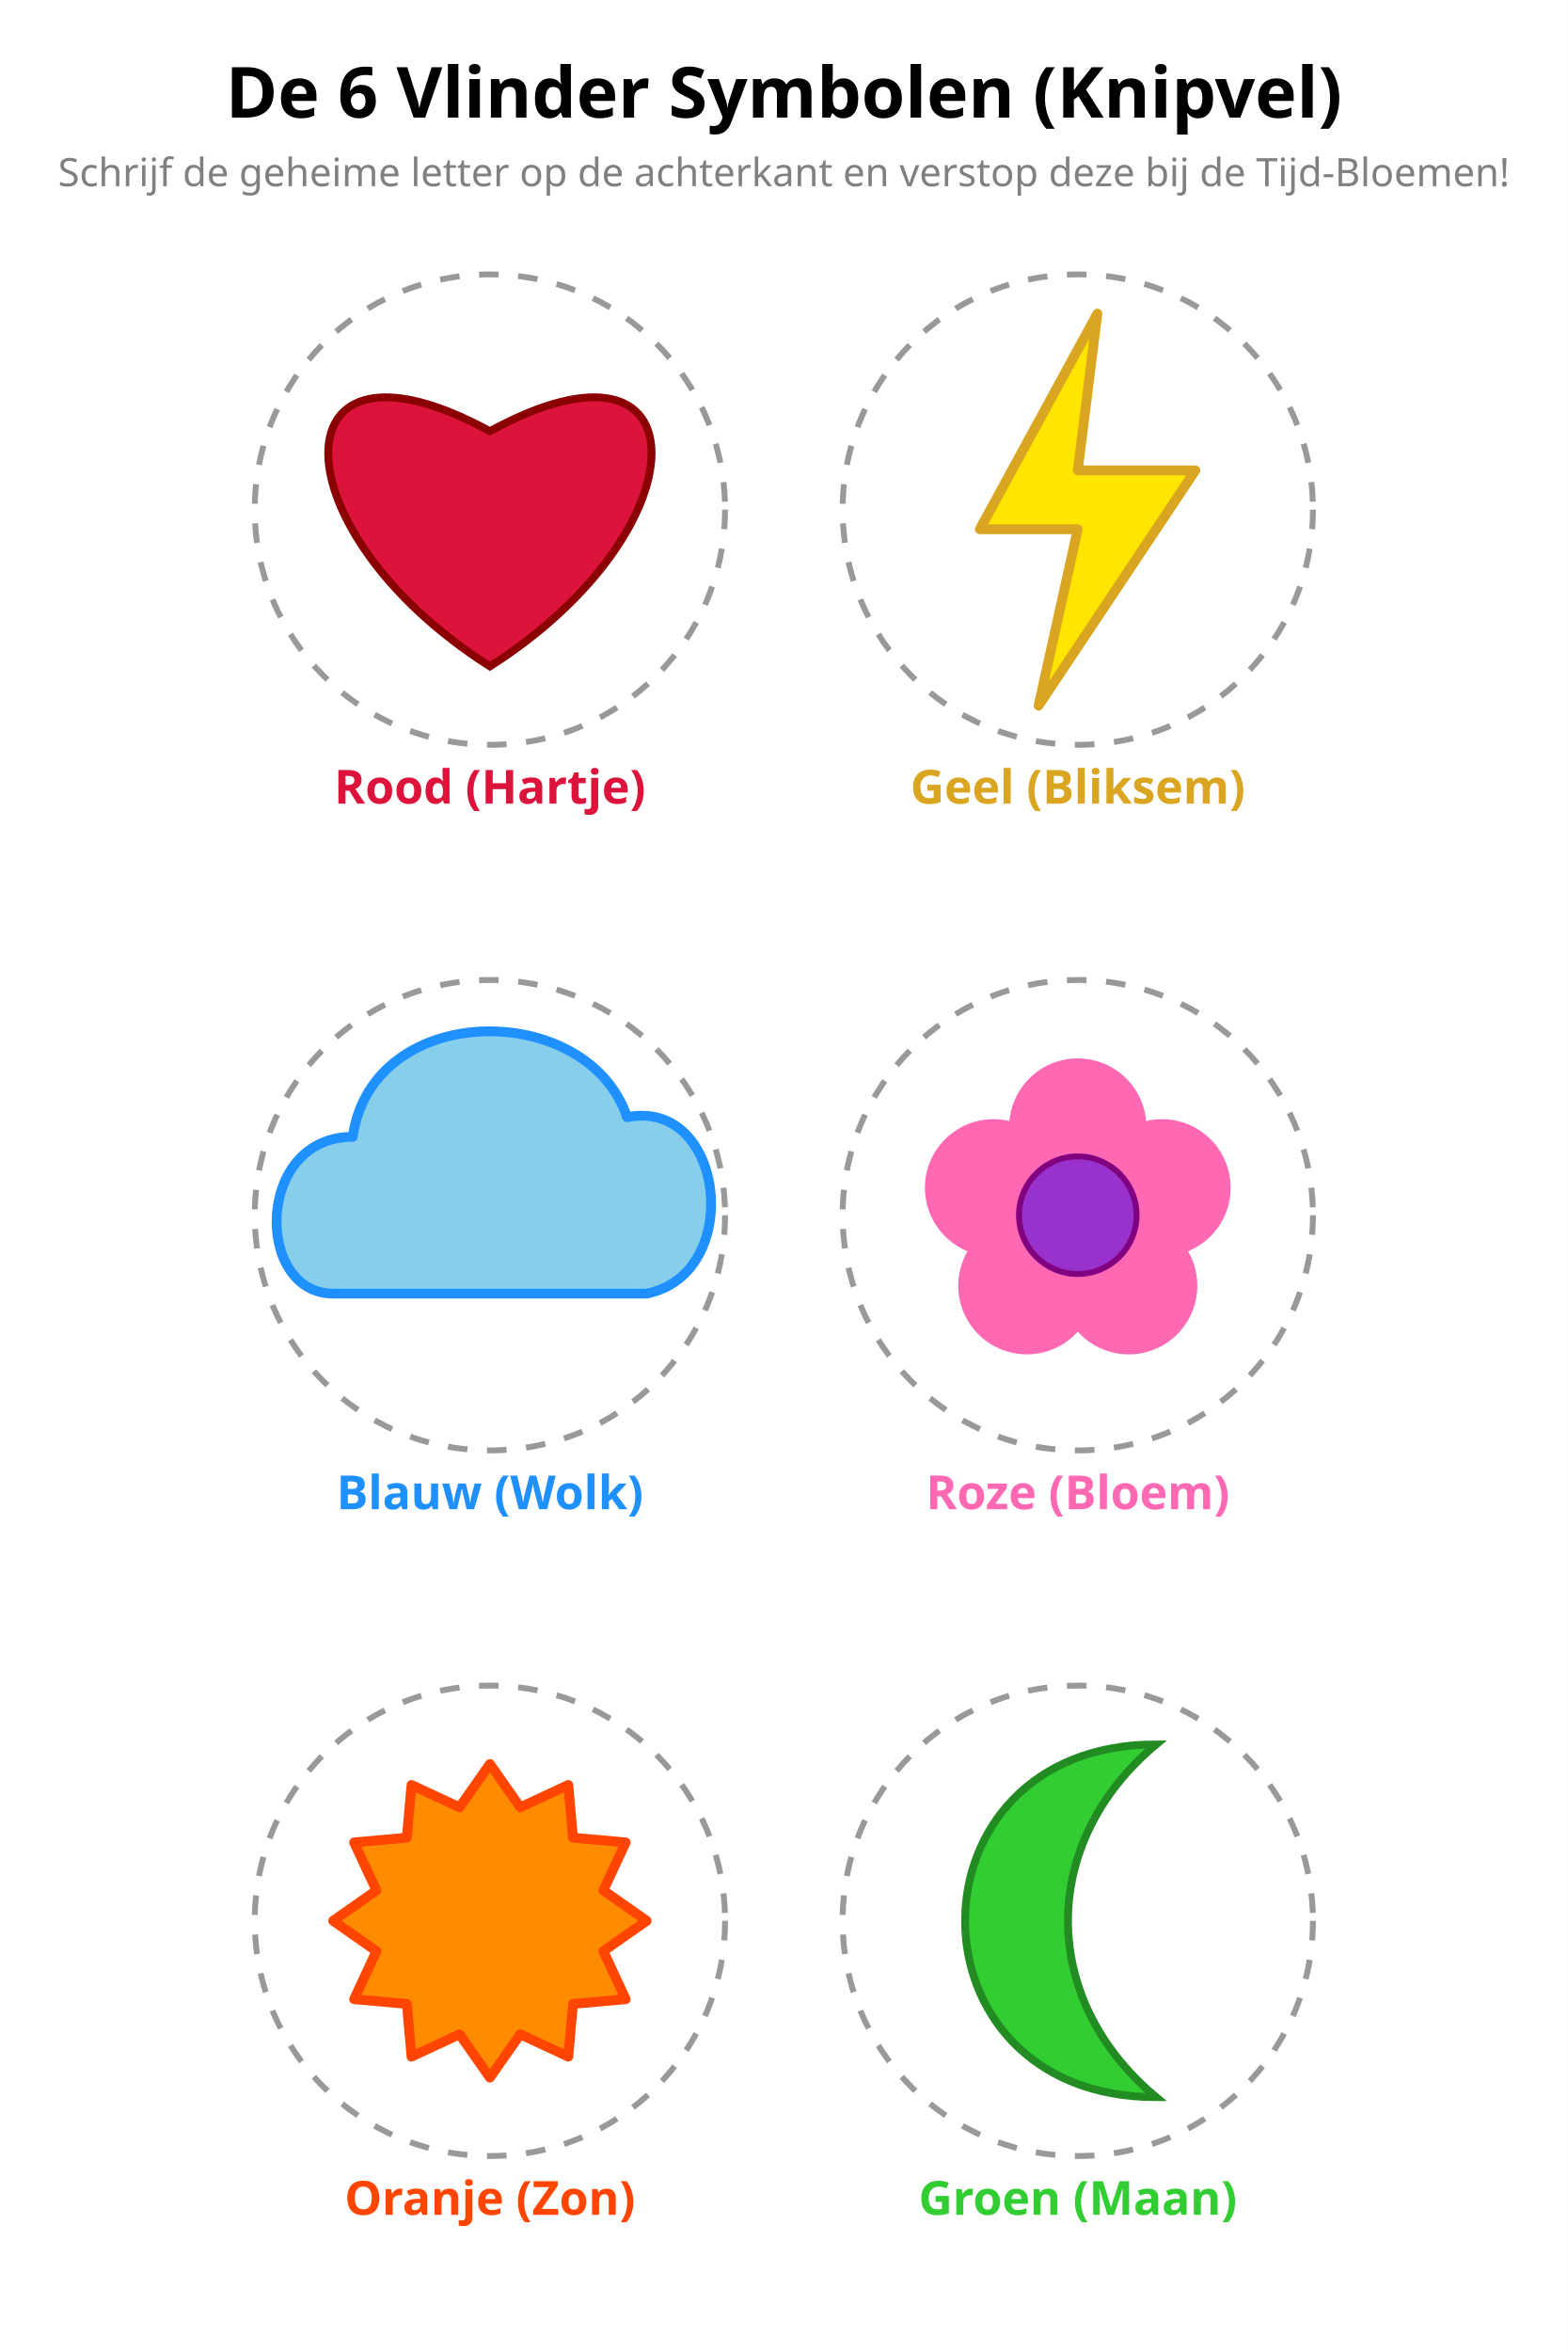
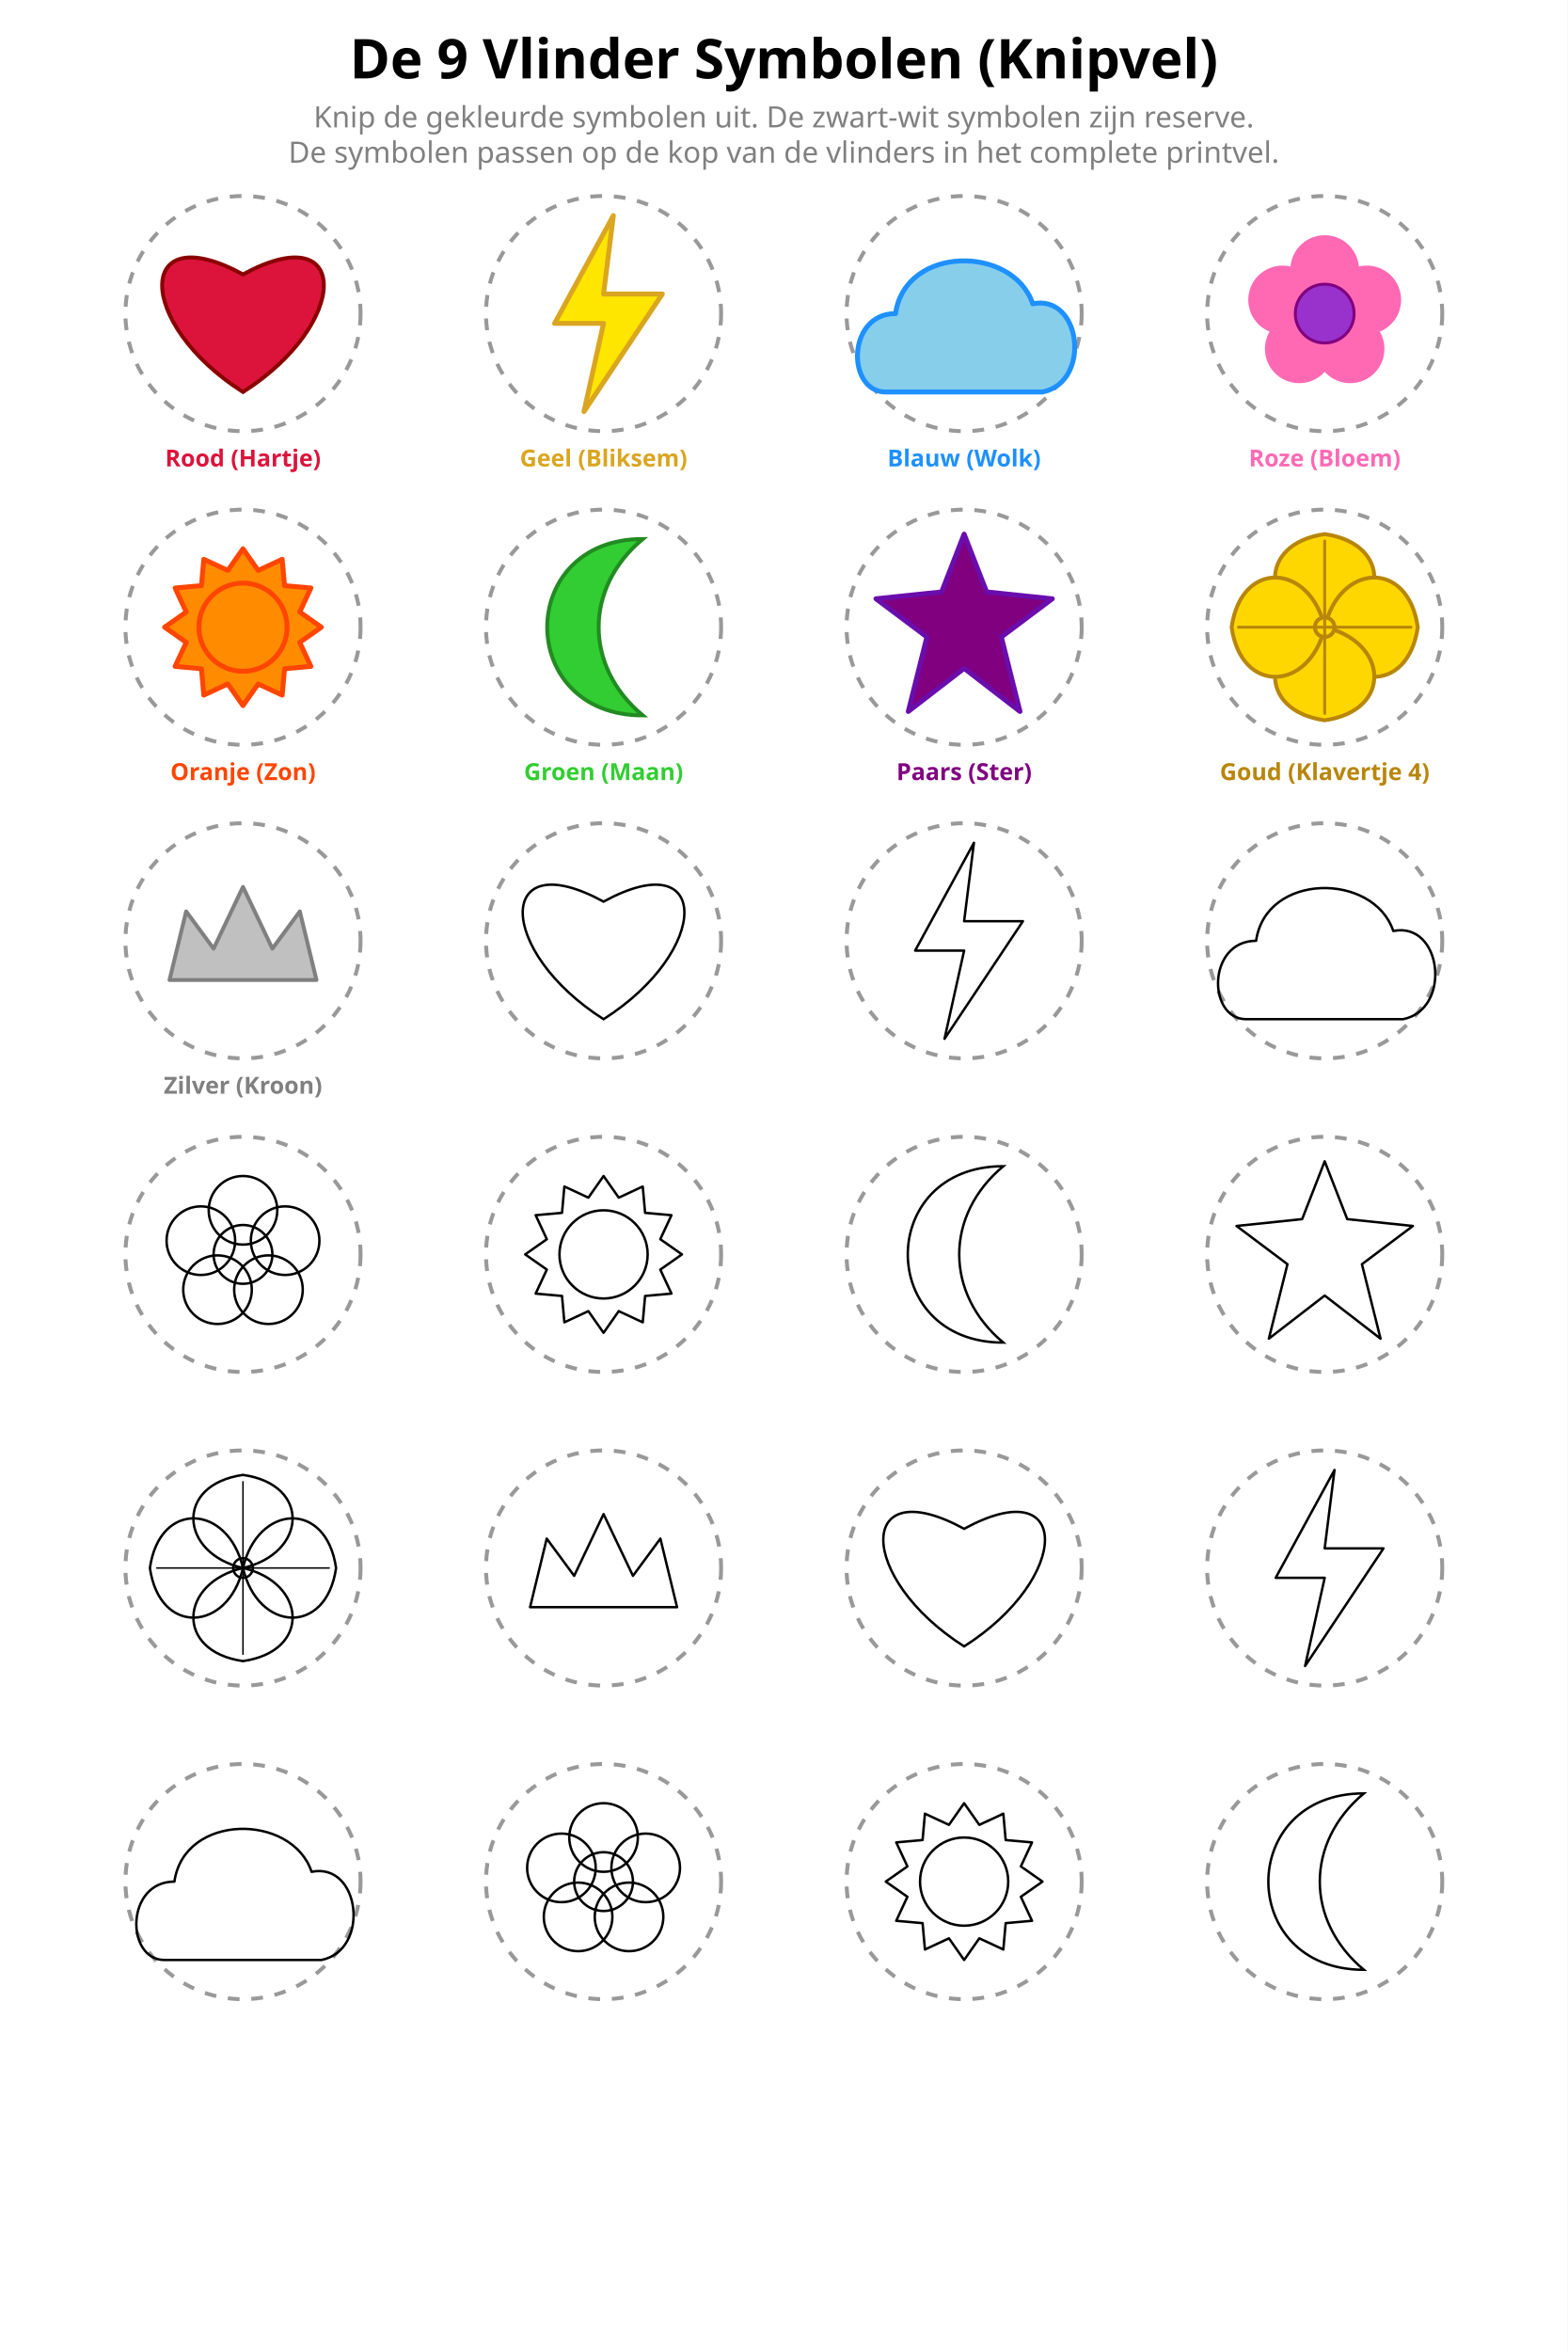
<svg xmlns="http://www.w3.org/2000/svg" viewBox="0 0 800 1200" width="100%" height="100%">
  <rect width="100%" height="100%" fill="white" />
-   <text x="400" y="60" font-family="sans-serif" font-size="36" font-weight="bold" text-anchor="middle" fill="black">De 6 Vlinder Symbolen (Knipvel)</text>
-   <text x="400" y="95" font-family="sans-serif" font-size="20" text-anchor="middle" fill="gray">Schrijf de geheime letter op de achterkant en verstop deze bij de Tijd-Bloemen!</text>
-   <g>
-     <circle cx="250" cy="260" r="120" fill="none" stroke="#999" stroke-width="3" stroke-dasharray="10,10" />
-     <text x="250" y="410" font-family="sans-serif" font-size="24" font-weight="bold" text-anchor="middle" fill="crimson">Rood (Hartje)</text>
-     <path d="M 250 340 C 360 270 360 160 250 220 C 140 160 140 270 250 340 Z" fill="crimson" stroke="darkred" stroke-width="4" />
-   </g>
-   <g>
-     <circle cx="550" cy="260" r="120" fill="none" stroke="#999" stroke-width="3" stroke-dasharray="10,10" />
-     <text x="550" y="410" font-family="sans-serif" font-size="24" font-weight="bold" text-anchor="middle" fill="#DAA520">Geel (Bliksem)</text>
-     <polygon points="560,160 500,270 550,270 530,360 610,240 550,240" fill="#FFE600" stroke="#DAA520" stroke-width="5" stroke-linejoin="round" />
-   </g>
-   <g>
-     <circle cx="250" cy="620" r="120" fill="none" stroke="#999" stroke-width="3" stroke-dasharray="10,10" />
-     <text x="250" y="770" font-family="sans-serif" font-size="24" font-weight="bold" text-anchor="middle" fill="dodgerblue">Blauw (Wolk)</text>
-     <path d="M 170 660 C 130 660 130 580 180 580 C 190 510 300 510 320 570 C 370 560 380 650 330 660 Z" fill="skyblue" stroke="dodgerblue" stroke-width="5" stroke-linejoin="round" />
-   </g>
-   <g>
-     <circle cx="550" cy="620" r="120" fill="none" stroke="#999" stroke-width="3" stroke-dasharray="10,10" />
-     <text x="550" y="770" font-family="sans-serif" font-size="24" font-weight="bold" text-anchor="middle" fill="hotpink">Roze (Bloem)</text>
-     <circle cx="550" cy="575" r="35" fill="hotpink" />
-     <circle cx="593" cy="606" r="35" fill="hotpink" />
-     <circle cx="576" cy="656" r="35" fill="hotpink" />
-     <circle cx="524" cy="656" r="35" fill="hotpink" />
-     <circle cx="507" cy="606" r="35" fill="hotpink" />
-     <circle cx="550" cy="620" r="30" fill="darkorchid" stroke="purple" stroke-width="3" />
-   </g>
-   <g>
-     <circle cx="250" cy="980" r="120" fill="none" stroke="#999" stroke-width="3" stroke-dasharray="10,10" />
-     <text x="250" y="1130" font-family="sans-serif" font-size="24" font-weight="bold" text-anchor="middle" fill="#FF4500">Oranje (Zon)</text>
-     <polygon points="250,900 265.5,922.1 290,910.7 292.4,937.6 319.3,940 307.9,964.5 330,980 307.9,995.5 319.3,1020 292.4,1022.4 290,1049.3 265.5,1037.9 250,1060 234.5,1037.9 210,1049.3 207.6,1022.4 180.7,1020 192.1,995.5 170,980 192.1,964.5 180.7,940 207.6,937.6 210,910.7 234.5,922.1" fill="#FF8C00" stroke="#FF4500" stroke-width="5" stroke-linejoin="round" />
-     <circle cx="250" cy="980" r="45" fill="#FF8C00" />
-   </g>
-   <g>
-     <circle cx="550" cy="980" r="120" fill="none" stroke="#999" stroke-width="3" stroke-dasharray="10,10" />
-     <text x="550" y="1130" font-family="sans-serif" font-size="24" font-weight="bold" text-anchor="middle" fill="limegreen">Groen (Maan)</text>
-     <path d="M 590 890 C 460 890 460 1070 590 1070 C 530 1020 530 940 590 890 Z" fill="limegreen" stroke="forestgreen" stroke-width="4" />
+   <text x="400" y="40" font-family="sans-serif" font-size="28" font-weight="bold" text-anchor="middle" fill="black">De 9 Vlinder Symbolen (Knipvel)</text>
+   <text x="400" y="65" font-family="sans-serif" font-size="15" text-anchor="middle" fill="gray">Knip de gekleurde symbolen uit. De zwart-wit symbolen zijn reserve.</text>
+   <text x="400" y="83" font-family="sans-serif" font-size="15" text-anchor="middle" fill="gray">De symbolen passen op de kop van de vlinders in het complete printvel.</text>
+   <defs>
+     <g id="knipcirkel">
+       <circle r="60" fill="none" stroke="#999" stroke-width="2" stroke-dasharray="6,6" />
+     </g>
+     <path id="s-hartje" d="M 250 340 C 360 270 360 160 250 220 C 140 160 140 270 250 340 Z" />
+     <polygon id="s-bliksem" points="560,160 500,270 550,270 530,360 610,240 550,240" />
+     <path id="s-wolk" d="M 170 660 C 130 660 130 580 180 580 C 190 510 300 510 320 570 C 370 560 380 650 330 660 Z" />
+     <g id="s-bloem-petalen">
+       <circle cx="550" cy="575" r="35" />
+       <circle cx="593" cy="606" r="35" />
+       <circle cx="576" cy="656" r="35" />
+       <circle cx="524" cy="656" r="35" />
+       <circle cx="507" cy="606" r="35" />
+     </g>
+     <circle id="s-bloem-center" cx="550" cy="620" r="30" />
+     <g id="s-zon">
+       <polygon points="250,900 265.5,922.1 290,910.7 292.4,937.6 319.3,940 307.9,964.5 330,980 307.9,995.5 319.3,1020 292.4,1022.4 290,1049.3 265.5,1037.9 250,1060 234.5,1037.9 210,1049.3 207.6,1022.4 180.7,1020 192.1,995.5 170,980 192.1,964.5 180.7,940 207.6,937.6 210,910.7 234.5,922.1" />
+       <circle cx="250" cy="980" r="45" />
+     </g>
+     <path id="s-maan" d="M 590 890 C 460 890 460 1070 590 1070 C 530 1020 530 940 590 890 Z" />
+     <polygon id="s-ster" points="0,-95 23,-36 90,-29 38,10 57,86 0,42 -57,86 -38,10 -90,-29 -23,-36" />
+     <path id="s-klaverblad" d="M 0 0 C -65 -15 -70 -85 0 -95 C 70 -85 65 -15 0 0 Z" />
+     <path id="s-klaverblad-ader" d="M 0 0 Q 0 -50 0 -88" fill="none" />
+     <g id="s-klavertje4-harten">
+       <use href="#s-klaverblad" />
+       <use href="#s-klaverblad" transform="rotate(90)" />
+       <use href="#s-klaverblad" transform="rotate(180)" />
+       <use href="#s-klaverblad" transform="rotate(270)" />
+       <circle cx="0" cy="0" r="10" />
+     </g>
+     <g id="s-klavertje4-aders">
+       <use href="#s-klaverblad-ader" />
+       <use href="#s-klaverblad-ader" transform="rotate(90)" />
+       <use href="#s-klaverblad-ader" transform="rotate(180)" />
+       <use href="#s-klaverblad-ader" transform="rotate(270)" />
+     </g>
+     <polygon id="s-kroon" points="-75,40 -58,-30 -30,8 0,-55 30,8 58,-30 75,40" />
+     <g id="c-hartje">
+       <g transform="scale(0.5) translate(-250, -260)">
+         <use href="#s-hartje" />
+       </g>
+     </g>
+     <g id="c-bliksem">
+       <g transform="scale(0.5) translate(-550, -260)">
+         <use href="#s-bliksem" />
+       </g>
+     </g>
+     <g id="c-wolk">
+       <g transform="scale(0.5) translate(-250, -580)">
+         <use href="#s-wolk" />
+       </g>
+     </g>
+     <g id="c-zon">
+       <g transform="scale(0.5) translate(-250, -980)">
+         <use href="#s-zon" />
+       </g>
+     </g>
+     <g id="c-maan">
+       <g transform="scale(0.5) translate(-550, -980)">
+         <use href="#s-maan" />
+       </g>
+     </g>
+     <g id="c-ster">
+       <g transform="scale(0.5)">
+         <use href="#s-ster" />
+       </g>
+     </g>
+     <g id="c-kroon">
+       <g transform="scale(0.5)">
+         <use href="#s-kroon" />
+       </g>
+     </g>
+   </defs>
+   <g transform="translate(124, 160)">
+     <use href="#knipcirkel" />
+     <g transform="scale(0.5) translate(-250, -260)">
+       <use href="#s-hartje" fill="crimson" stroke="darkred" stroke-width="4" />
+     </g>
+     <text x="0" y="78" text-anchor="middle" font-family="sans-serif" font-size="12" font-weight="bold" fill="crimson">Rood (Hartje)</text>
+   </g>
+   <g transform="translate(308, 160)">
+     <use href="#knipcirkel" />
+     <g transform="scale(0.5) translate(-550, -260)">
+       <use href="#s-bliksem" fill="#FFE600" stroke="#DAA520" stroke-width="5" stroke-linejoin="round" />
+     </g>
+     <text x="0" y="78" text-anchor="middle" font-family="sans-serif" font-size="12" font-weight="bold" fill="#DAA520">Geel (Bliksem)</text>
+   </g>
+   <g transform="translate(492, 160)">
+     <use href="#knipcirkel" />
+     <g transform="scale(0.5) translate(-250, -580)">
+       <use href="#s-wolk" fill="skyblue" stroke="dodgerblue" stroke-width="5" stroke-linejoin="round" />
+     </g>
+     <text x="0" y="78" text-anchor="middle" font-family="sans-serif" font-size="12" font-weight="bold" fill="dodgerblue">Blauw (Wolk)</text>
+   </g>
+   <g transform="translate(676, 160)">
+     <use href="#knipcirkel" />
+     <g transform="scale(0.5) translate(-550, -620)">
+       <use href="#s-bloem-petalen" fill="hotpink" />
+       <use href="#s-bloem-center" fill="darkorchid" stroke="purple" stroke-width="3" />
+     </g>
+     <text x="0" y="78" text-anchor="middle" font-family="sans-serif" font-size="12" font-weight="bold" fill="hotpink">Roze (Bloem)</text>
+   </g>
+   <g transform="translate(124, 320)">
+     <use href="#knipcirkel" />
+     <g transform="scale(0.5) translate(-250, -980)">
+       <use href="#s-zon" fill="#FF8C00" stroke="#FF4500" stroke-width="5" stroke-linejoin="round" />
+     </g>
+     <text x="0" y="78" text-anchor="middle" font-family="sans-serif" font-size="12" font-weight="bold" fill="#FF4500">Oranje (Zon)</text>
+   </g>
+   <g transform="translate(308, 320)">
+     <use href="#knipcirkel" />
+     <g transform="scale(0.5) translate(-550, -980)">
+       <use href="#s-maan" fill="limegreen" stroke="forestgreen" stroke-width="4" />
+     </g>
+     <text x="0" y="78" text-anchor="middle" font-family="sans-serif" font-size="12" font-weight="bold" fill="limegreen">Groen (Maan)</text>
+   </g>
+   <g transform="translate(492, 320)">
+     <use href="#knipcirkel" />
+     <g transform="scale(0.5)">
+       <use href="#s-ster" fill="#800080" stroke="#6A0DAD" stroke-width="5" stroke-linejoin="round" />
+     </g>
+     <text x="0" y="78" text-anchor="middle" font-family="sans-serif" font-size="12" font-weight="bold" fill="#800080">Paars (Ster)</text>
+   </g>
+   <g transform="translate(676, 320)">
+     <use href="#knipcirkel" />
+     <g transform="scale(0.5)">
+       <use href="#s-klavertje4-harten" fill="#FFD700" stroke="#B8860B" stroke-width="4" />
+       <use href="#s-klavertje4-aders" stroke="#B8860B" stroke-width="3" stroke-linecap="round" />
+     </g>
+     <text x="0" y="78" text-anchor="middle" font-family="sans-serif" font-size="12" font-weight="bold" fill="#B8860B">Goud (Klavertje 4)</text>
+   </g>
+   <g transform="translate(124, 480)">
+     <use href="#knipcirkel" />
+     <g transform="scale(0.5)">
+       <use href="#s-kroon" fill="#C0C0C0" stroke="#808080" stroke-width="4" stroke-linejoin="round" />
+     </g>
+     <text x="0" y="78" text-anchor="middle" font-family="sans-serif" font-size="12" font-weight="bold" fill="#808080">Zilver (Kroon)</text>
+   </g>
+   <g transform="translate(308, 480)">
+     <use href="#knipcirkel" />
+     <g transform="scale(0.5) translate(-250, -260)">
+       <use href="#s-hartje" fill="none" stroke="black" stroke-width="2.5" />
+     </g>
+   </g>
+   <g transform="translate(492, 480)">
+     <use href="#knipcirkel" />
+     <g transform="scale(0.5) translate(-550, -260)">
+       <use href="#s-bliksem" fill="none" stroke="black" stroke-width="2.5" stroke-linejoin="round" />
+     </g>
+   </g>
+   <g transform="translate(676, 480)">
+     <use href="#knipcirkel" />
+     <g transform="scale(0.5) translate(-250, -580)">
+       <use href="#s-wolk" fill="none" stroke="black" stroke-width="2.5" stroke-linejoin="round" />
+     </g>
+   </g>
+   <g transform="translate(124, 640)">
+     <use href="#knipcirkel" />
+     <g transform="scale(0.5) translate(-550, -620)">
+       <use href="#s-bloem-petalen" fill="none" stroke="black" stroke-width="2.5" />
+       <use href="#s-bloem-center" fill="none" stroke="black" stroke-width="2.5" />
+     </g>
+   </g>
+   <g transform="translate(308, 640)">
+     <use href="#knipcirkel" />
+     <g transform="scale(0.5) translate(-250, -980)">
+       <use href="#s-zon" fill="none" stroke="black" stroke-width="2.5" stroke-linejoin="round" />
+     </g>
+   </g>
+   <g transform="translate(492, 640)">
+     <use href="#knipcirkel" />
+     <g transform="scale(0.5) translate(-550, -980)">
+       <use href="#s-maan" fill="none" stroke="black" stroke-width="2.5" />
+     </g>
+   </g>
+   <g transform="translate(676, 640)">
+     <use href="#knipcirkel" />
+     <g transform="scale(0.5)">
+       <use href="#s-ster" fill="none" stroke="black" stroke-width="2.5" stroke-linejoin="round" />
+     </g>
+   </g>
+   <g transform="translate(124, 800)">
+     <use href="#knipcirkel" />
+     <g transform="scale(0.5)">
+       <use href="#s-klavertje4-harten" fill="none" stroke="black" stroke-width="2.5" />
+       <use href="#s-klavertje4-aders" stroke="black" stroke-width="1.5" stroke-linecap="round" />
+     </g>
+   </g>
+   <g transform="translate(308, 800)">
+     <use href="#knipcirkel" />
+     <g transform="scale(0.5)">
+       <use href="#s-kroon" fill="none" stroke="black" stroke-width="2.5" stroke-linejoin="round" />
+     </g>
+   </g>
+   <g transform="translate(492, 800)">
+     <use href="#knipcirkel" />
+     <g transform="scale(0.5) translate(-250, -260)">
+       <use href="#s-hartje" fill="none" stroke="black" stroke-width="2.5" />
+     </g>
+   </g>
+   <g transform="translate(676, 800)">
+     <use href="#knipcirkel" />
+     <g transform="scale(0.5) translate(-550, -260)">
+       <use href="#s-bliksem" fill="none" stroke="black" stroke-width="2.5" stroke-linejoin="round" />
+     </g>
+   </g>
+   <g transform="translate(124, 960)">
+     <use href="#knipcirkel" />
+     <g transform="scale(0.5) translate(-250, -580)">
+       <use href="#s-wolk" fill="none" stroke="black" stroke-width="2.5" stroke-linejoin="round" />
+     </g>
+   </g>
+   <g transform="translate(308, 960)">
+     <use href="#knipcirkel" />
+     <g transform="scale(0.5) translate(-550, -620)">
+       <use href="#s-bloem-petalen" fill="none" stroke="black" stroke-width="2.5" />
+       <use href="#s-bloem-center" fill="none" stroke="black" stroke-width="2.5" />
+     </g>
+   </g>
+   <g transform="translate(492, 960)">
+     <use href="#knipcirkel" />
+     <g transform="scale(0.5) translate(-250, -980)">
+       <use href="#s-zon" fill="none" stroke="black" stroke-width="2.5" stroke-linejoin="round" />
+     </g>
+   </g>
+   <g transform="translate(676, 960)">
+     <use href="#knipcirkel" />
+     <g transform="scale(0.5) translate(-550, -980)">
+       <use href="#s-maan" fill="none" stroke="black" stroke-width="2.5" />
+     </g>
  </g>
</svg>
